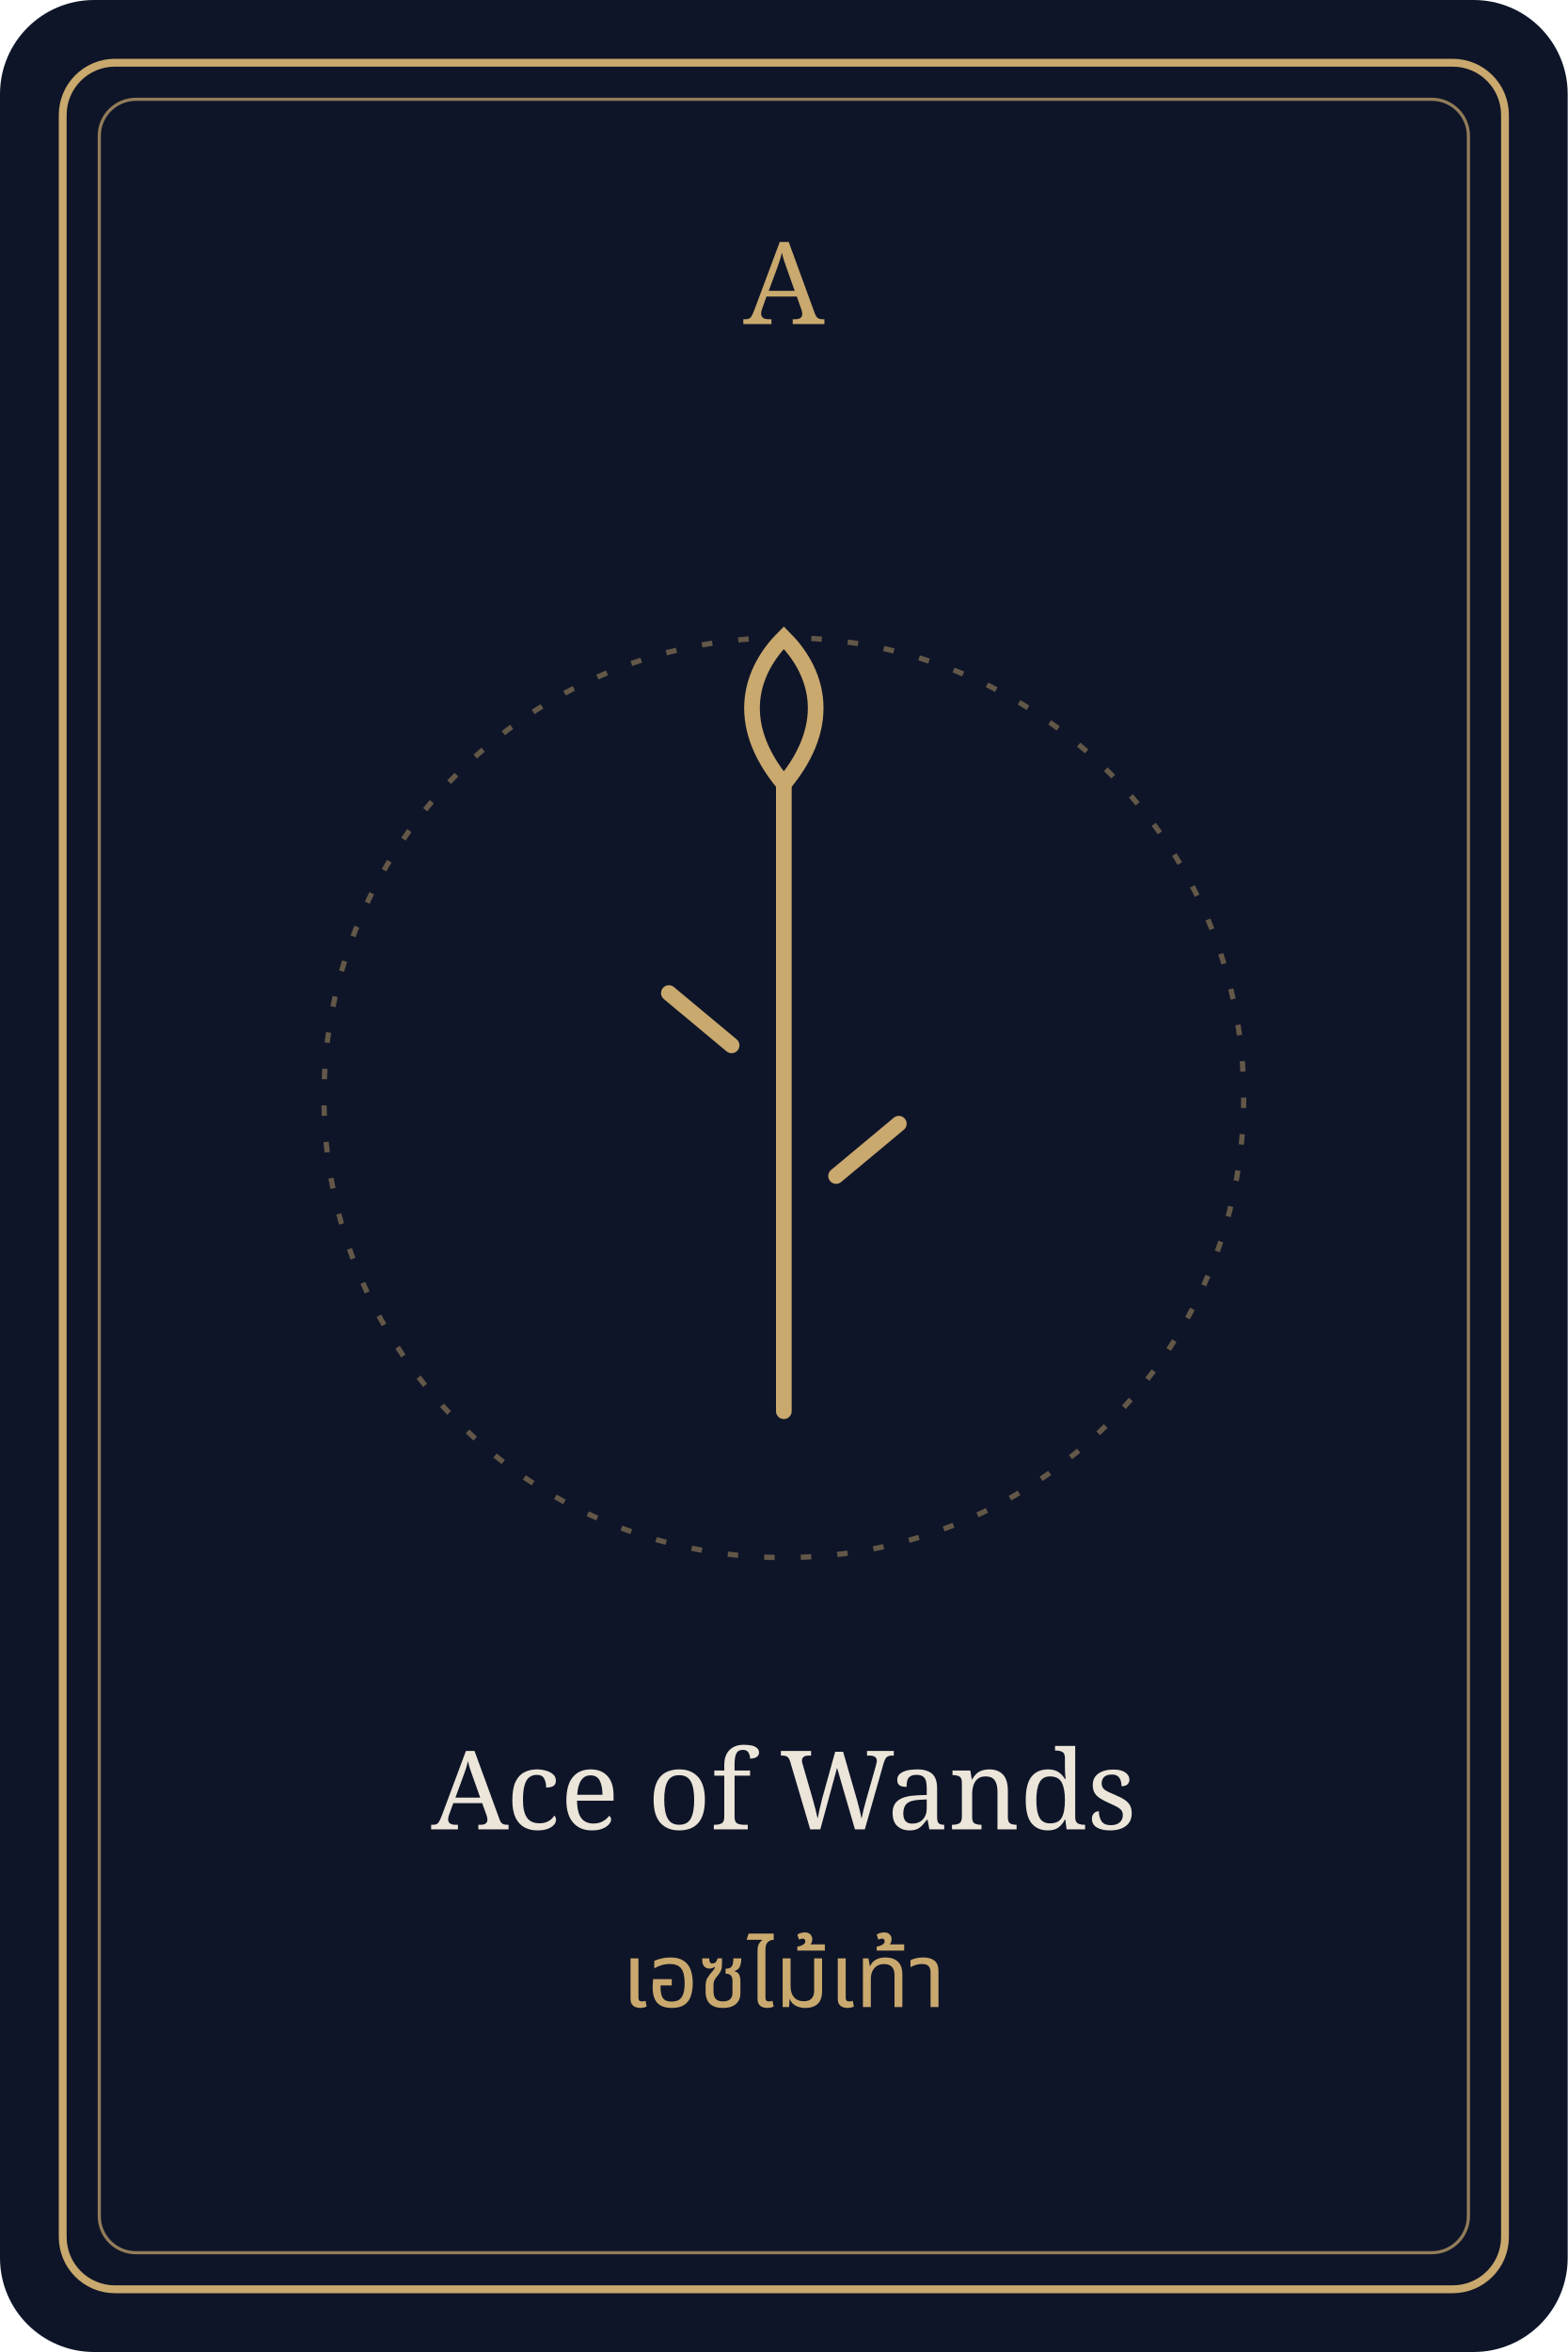
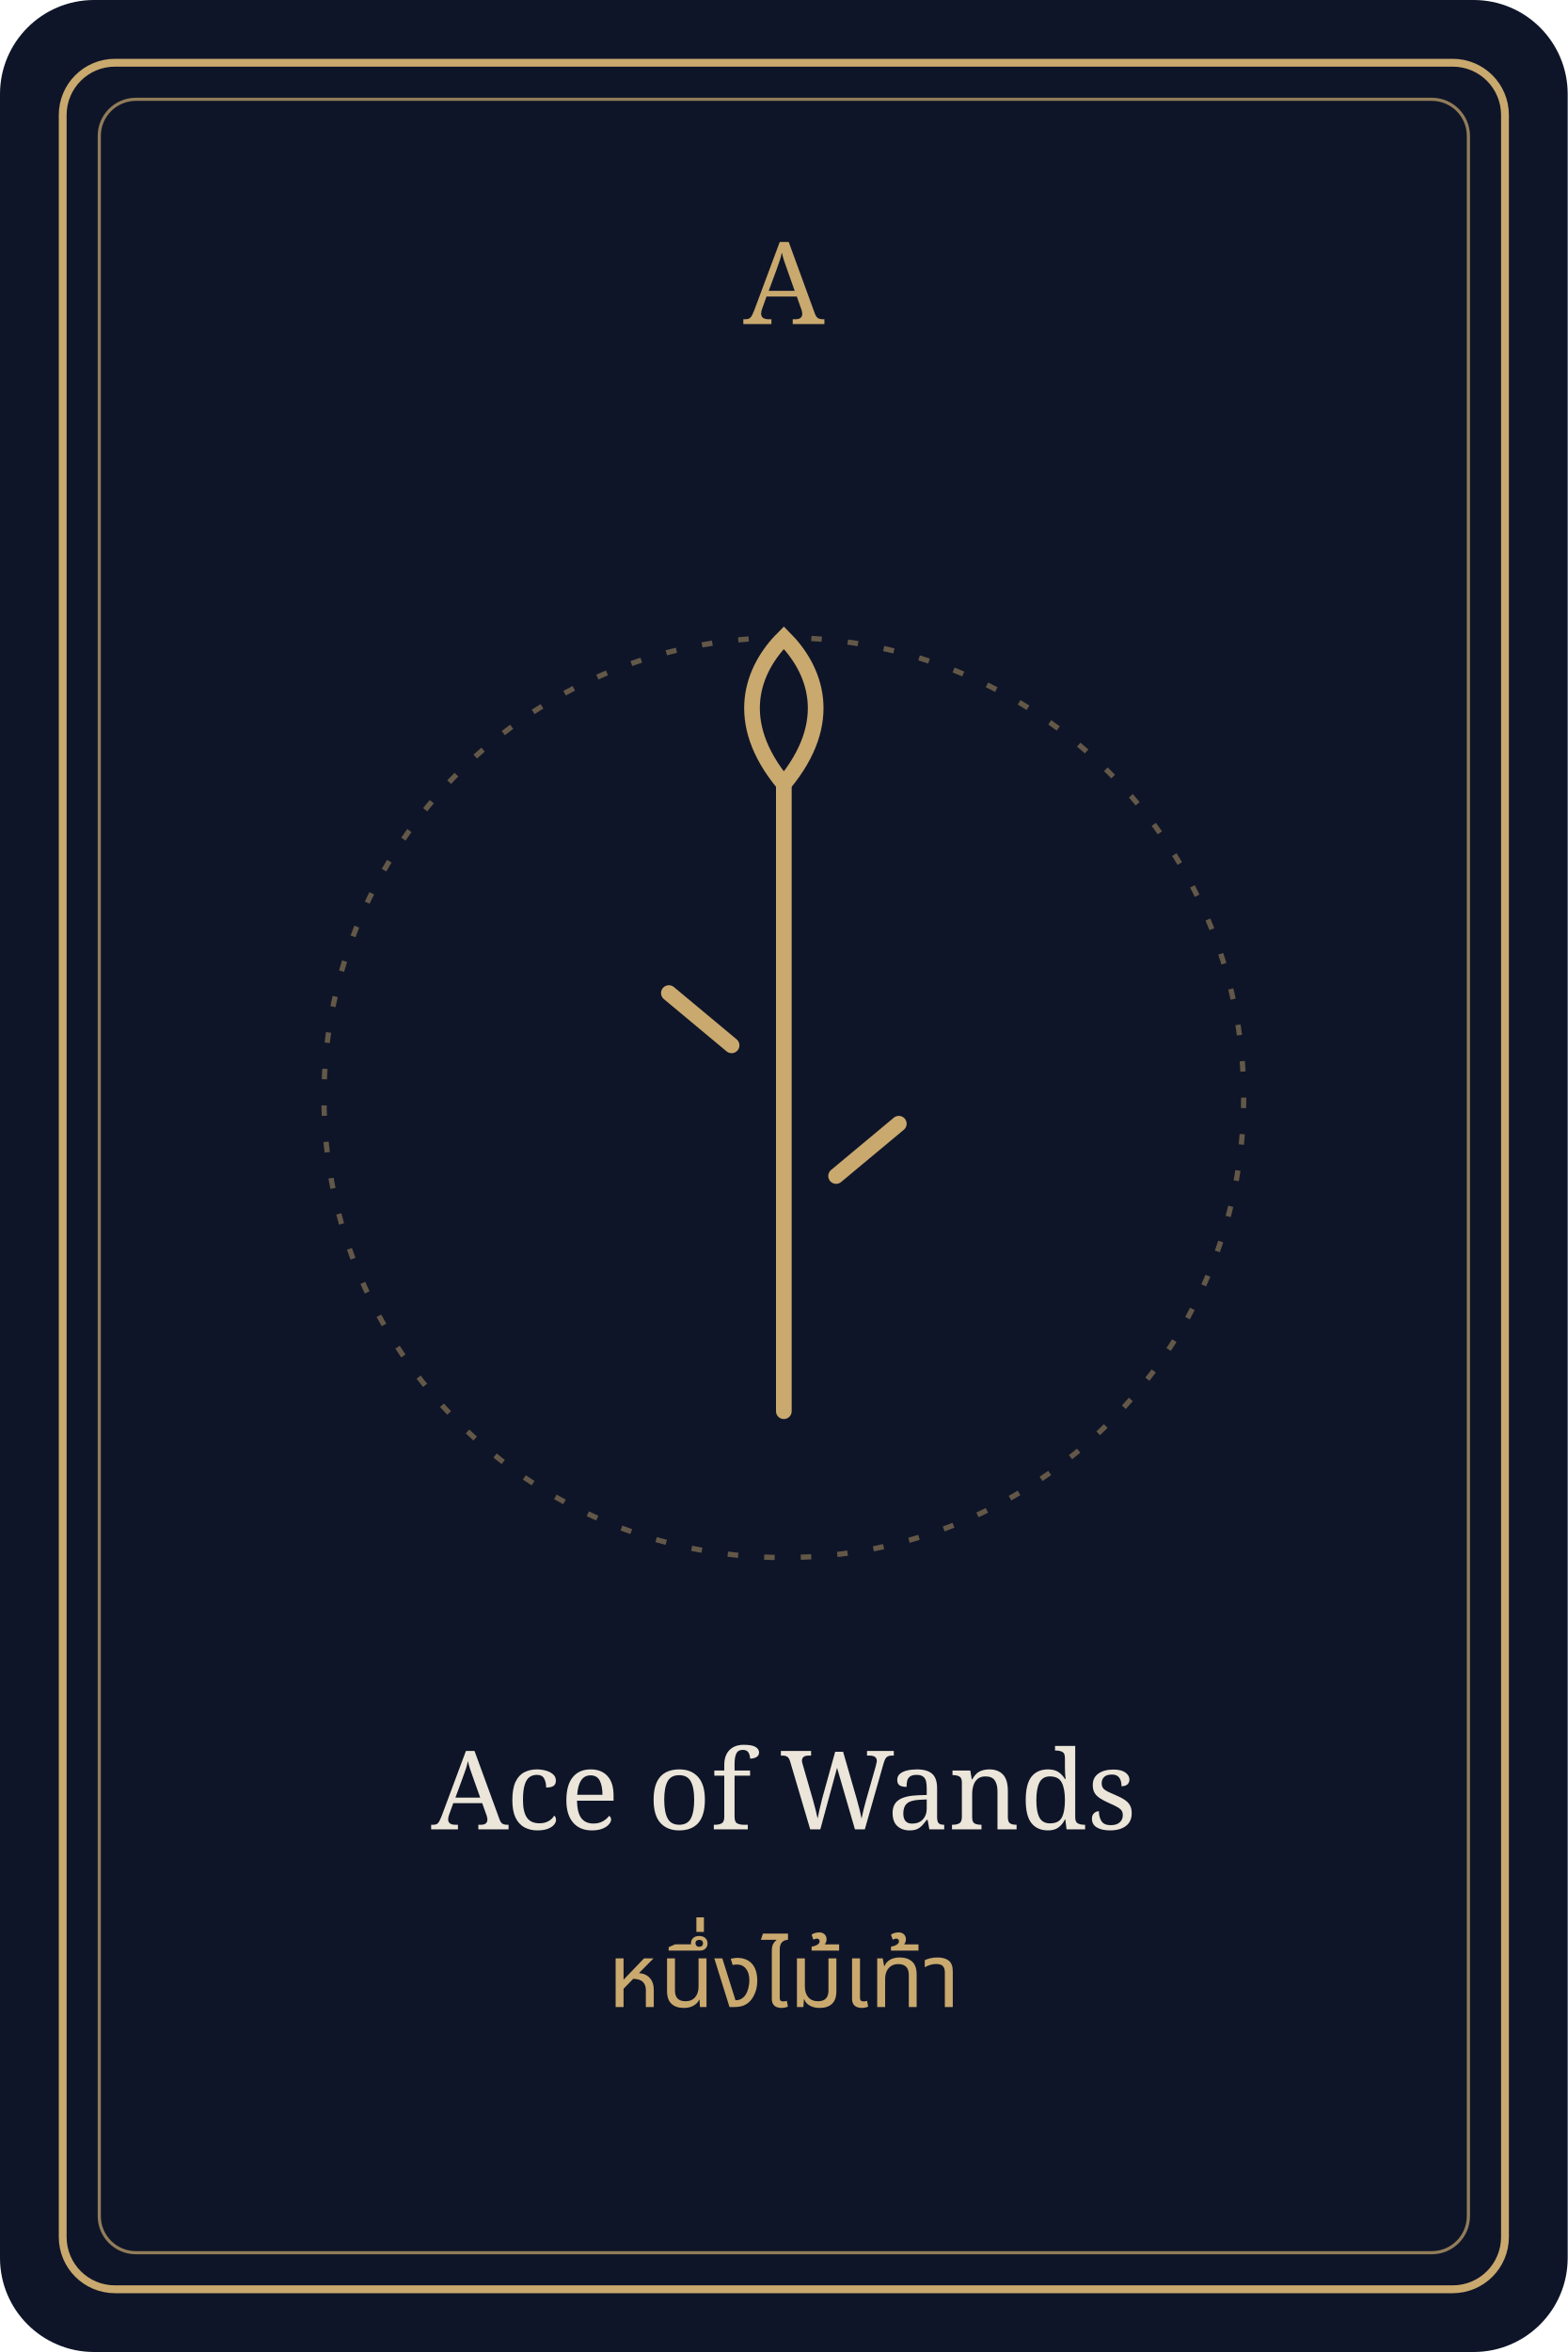
<svg xmlns="http://www.w3.org/2000/svg" viewBox="0 0 300 450">
  <rect width="300" height="450" rx="18" fill="#0f1528" />
  <rect x="12" y="12" width="276" height="426" rx="10" fill="none" stroke="#c9a96e" stroke-width="1.5" />
  <rect x="19" y="19" width="262" height="412" rx="7" fill="none" stroke="#c9a96e" stroke-width=".6" opacity=".7" />
  <text x="150" y="62" text-anchor="middle" fill="#c9a96e" font-family="Georgia,serif" font-size="22" letter-spacing="3">A</text>
  <g fill="none" stroke="#c9a96e" stroke-width="1" opacity=".45">
    <circle cx="150" cy="210" r="88" stroke-dasharray="2 5" />
  </g>
  <g fill="none" stroke="#c9a96e" stroke-width="3" stroke-linecap="round">
    <line x1="150" y1="150" x2="150" y2="270" />
    <path d="M150 150c-10-12-6-22 0-28 6 6 10 16 0 28" />
    <line x1="140" y1="200" x2="128" y2="190" />
    <line x1="160" y1="225" x2="172" y2="215" />
  </g>
  <text x="150" y="350" text-anchor="middle" fill="#ece6da" font-family="Georgia,serif" font-size="21">Ace of Wands</text>
-   <text x="150" y="384" text-anchor="middle" fill="#c9a96e" font-family="'Noto Sans Thai','IBM Plex Sans Thai',sans-serif" font-size="17">เอซไม้เท้า</text>
+   <text x="150" y="384" text-anchor="middle" fill="#c9a96e" font-family="'Noto Sans Thai','IBM Plex Sans Thai',sans-serif" font-size="17">หนึ่งไม้เท้า</text>
</svg>
